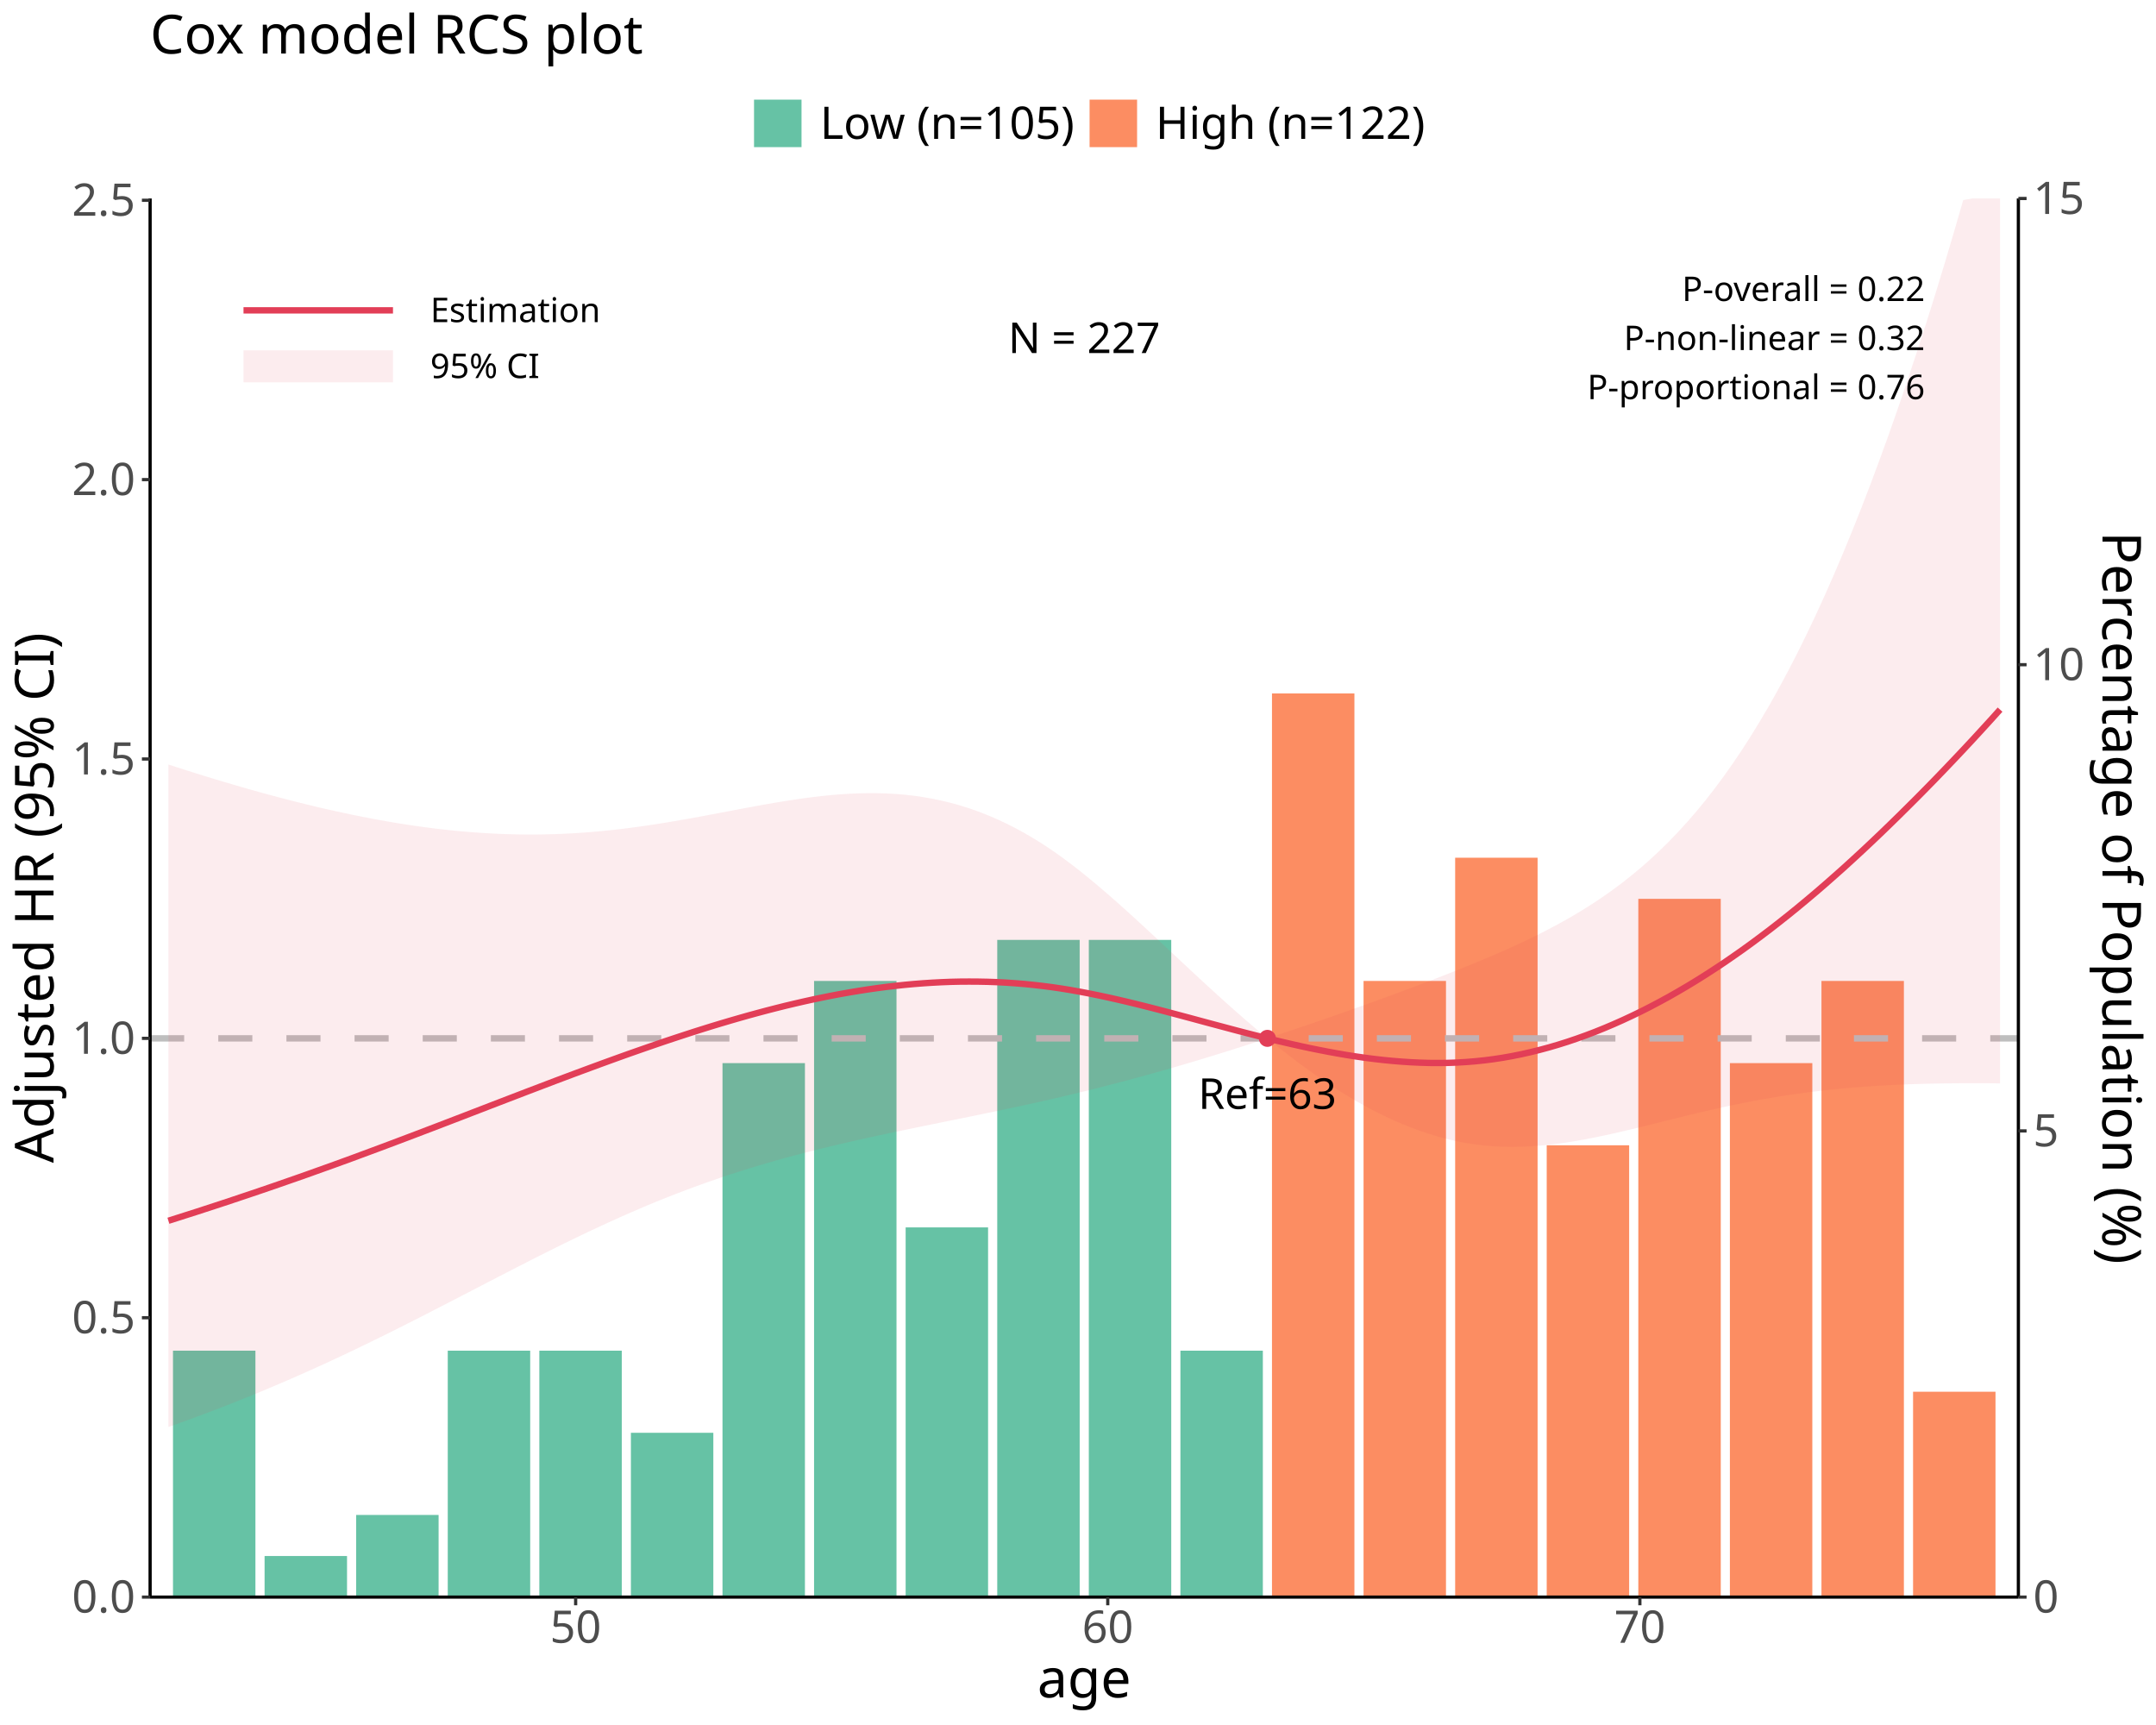
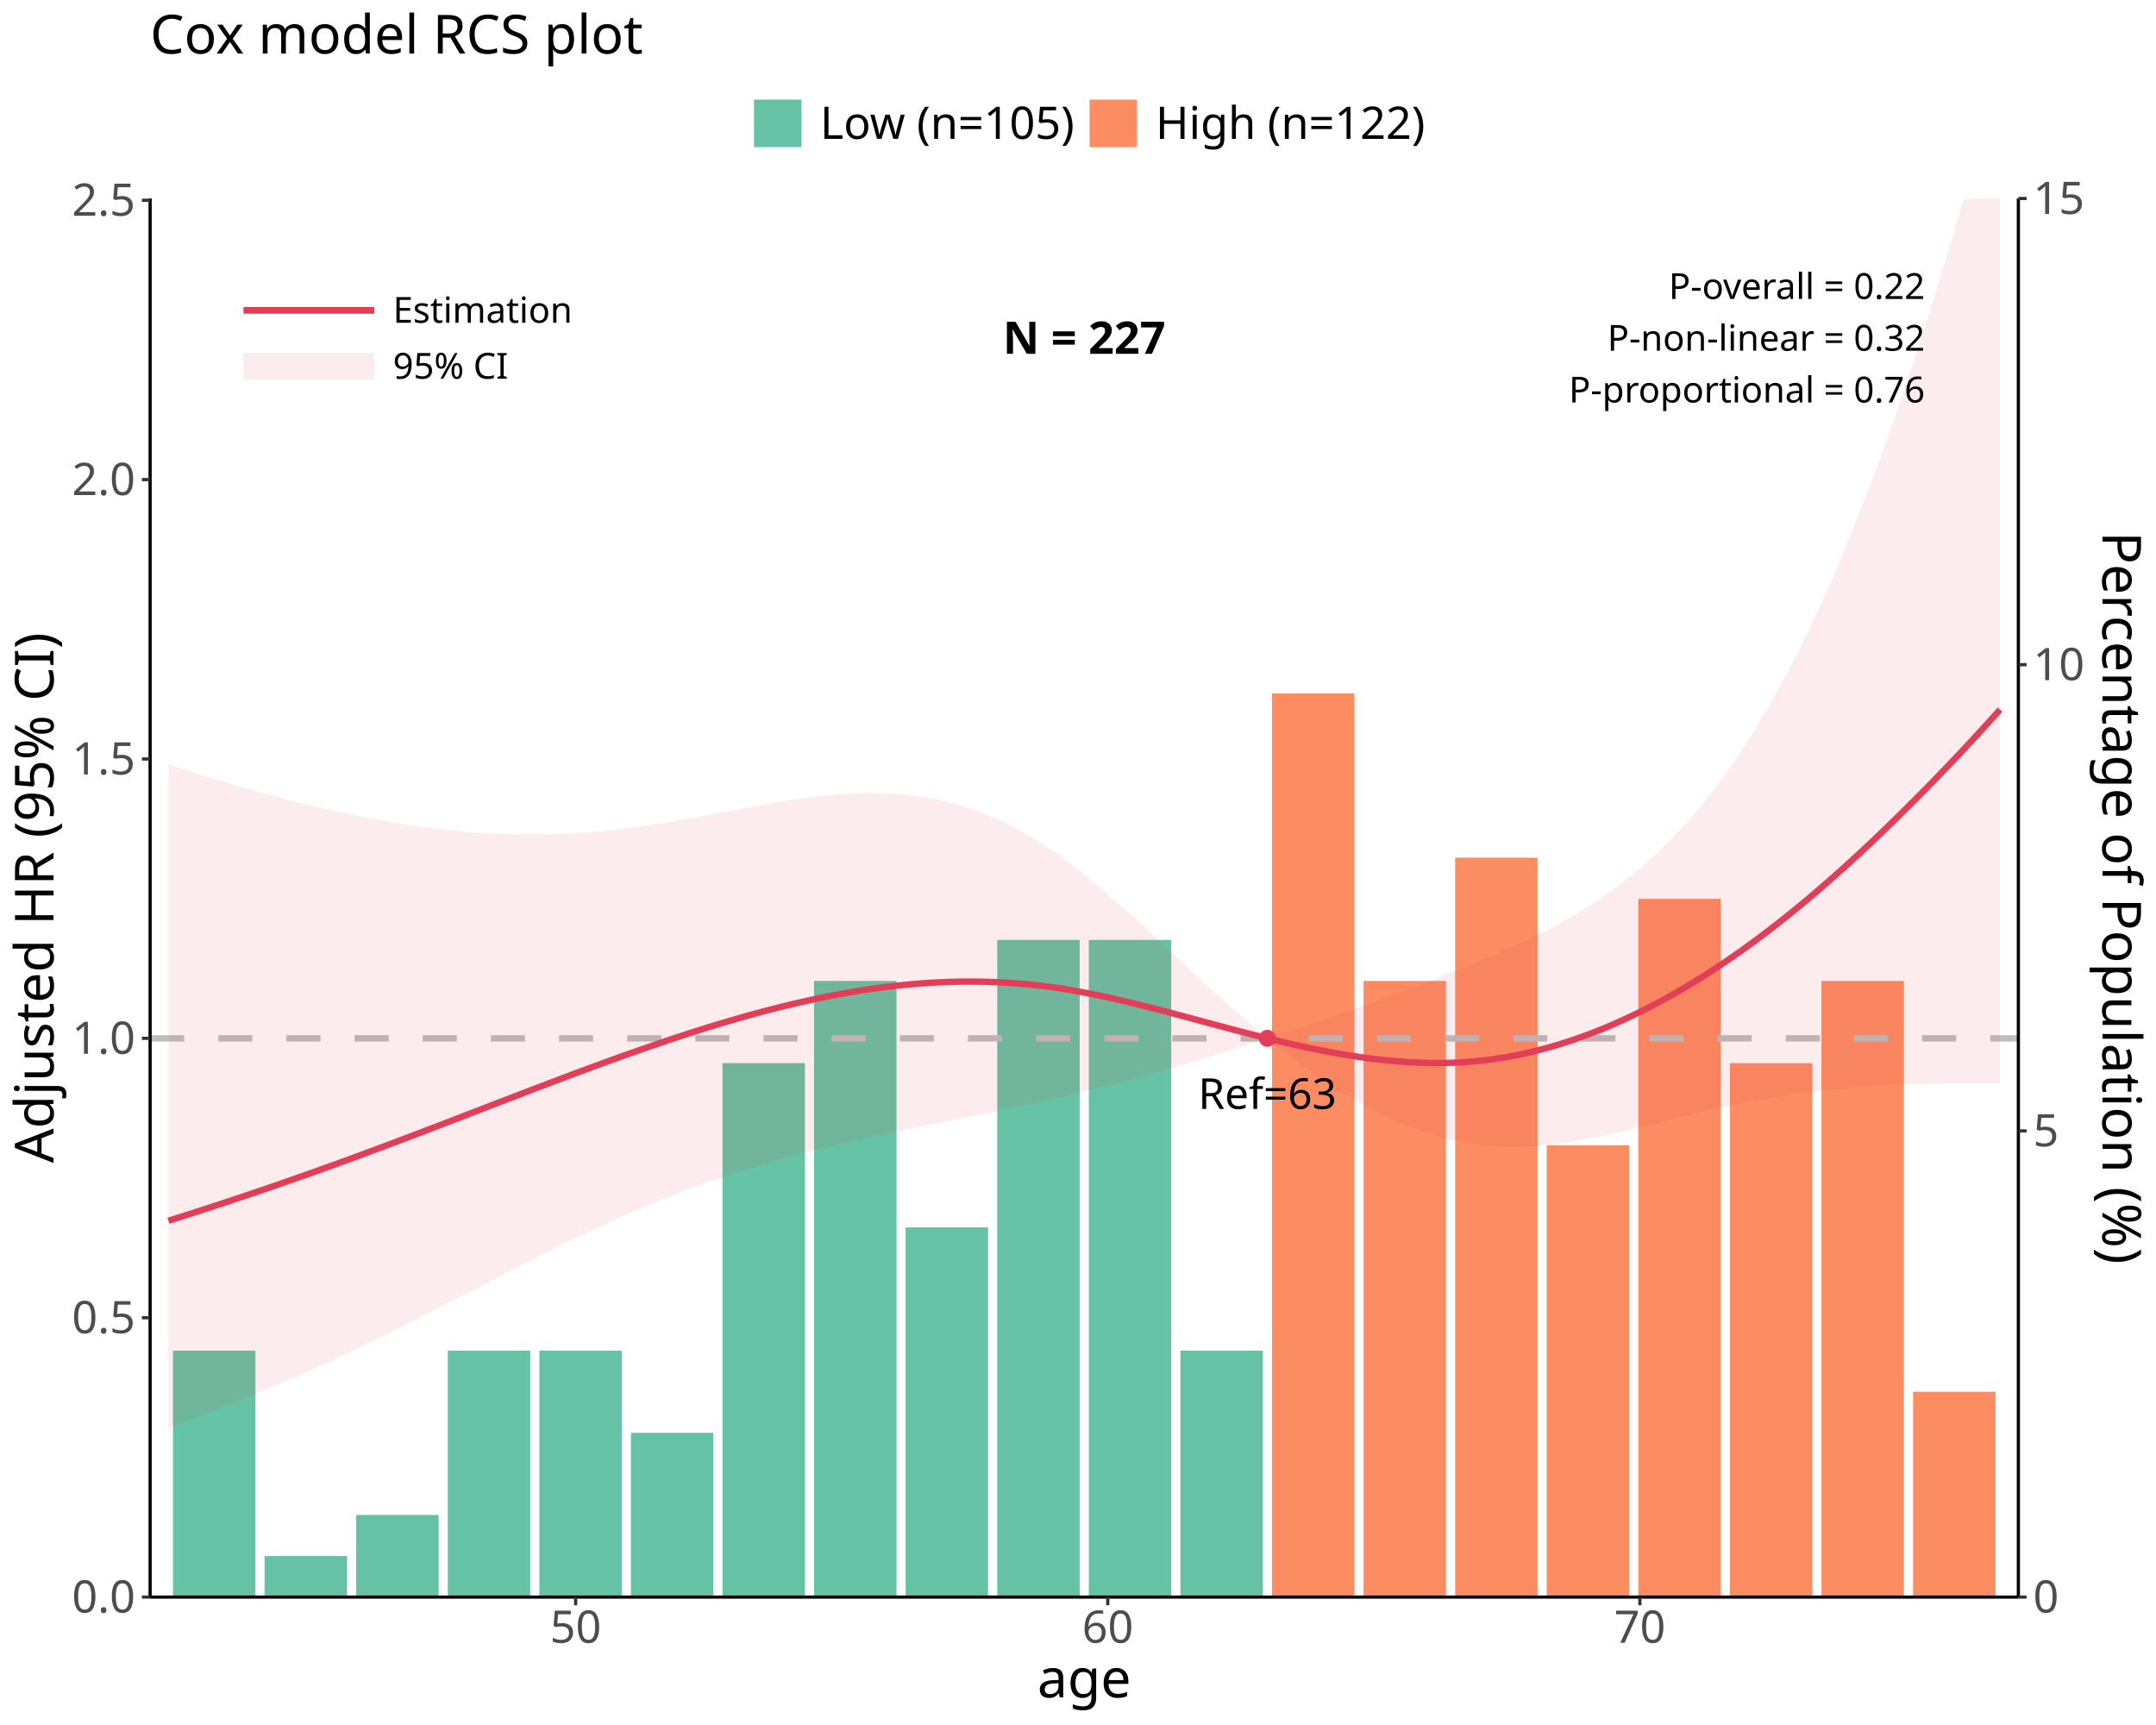
<svg xmlns="http://www.w3.org/2000/svg" class="svglite" data-engine-version="2.0" width="720.00pt" height="576.00pt" viewBox="0 0 720.00 576.00">
  <defs>
    <style type="text/css">
    .svglite line, .svglite polyline, .svglite polygon, .svglite path, .svglite rect, .svglite circle {
      fill: none;
      stroke: #000000;
      stroke-linecap: round;
      stroke-linejoin: round;
      stroke-miterlimit: 10.00;
    }
  </style>
  </defs>
  <rect width="100%" height="100%" style="stroke: none; fill: #FFFFFF;" />
  <defs>
    <clipPath id="cpMC4wMHw3MjAuMDB8MC4wMHw1NzYuMDA=">
      <rect x="0.00" y="0.00" width="720.00" height="576.00" />
    </clipPath>
  </defs>
  <g clip-path="url(#cpMC4wMHw3MjAuMDB8MC4wMHw1NzYuMDA=)">
    <rect x="0" y="0.00" width="720.00" height="576.00" style="stroke-width: 1.07; stroke: #FFFFFF; fill: #FFFFFF;" />
  </g>
  <defs>
    <clipPath id="cpNTAuMTN8Njc0LjA0fDY2LjI4fDUzMy4yOQ==">
      <rect x="50.13" y="66.28" width="623.91" height="467.01" />
    </clipPath>
  </defs>
  <g clip-path="url(#cpNTAuMTN8Njc0LjA0fDY2LjI4fDUzMy4yOQ==)">
    <rect x="50.13" y="66.28" width="623.91" height="467.01" style="stroke-width: 1.07; stroke: none; fill: #FFFFFF;" />
    <rect x="57.77" y="451.00" width="27.53" height="82.29" style="stroke-width: 1.07; stroke: none; stroke-linecap: butt; stroke-linejoin: miter; fill: #66C2A5;" />
    <rect x="88.36" y="519.57" width="27.53" height="13.72" style="stroke-width: 1.07; stroke: none; stroke-linecap: butt; stroke-linejoin: miter; fill: #66C2A5;" />
    <rect x="118.94" y="505.86" width="27.53" height="27.43" style="stroke-width: 1.07; stroke: none; stroke-linecap: butt; stroke-linejoin: miter; fill: #66C2A5;" />
    <rect x="149.53" y="451.00" width="27.53" height="82.29" style="stroke-width: 1.07; stroke: none; stroke-linecap: butt; stroke-linejoin: miter; fill: #66C2A5;" />
    <rect x="180.11" y="451.00" width="27.53" height="82.29" style="stroke-width: 1.07; stroke: none; stroke-linecap: butt; stroke-linejoin: miter; fill: #66C2A5;" />
    <rect x="210.69" y="478.43" width="27.53" height="54.86" style="stroke-width: 1.07; stroke: none; stroke-linecap: butt; stroke-linejoin: miter; fill: #66C2A5;" />
    <rect x="241.28" y="354.99" width="27.53" height="178.30" style="stroke-width: 1.07; stroke: none; stroke-linecap: butt; stroke-linejoin: miter; fill: #66C2A5;" />
    <rect x="271.86" y="327.56" width="27.53" height="205.73" style="stroke-width: 1.07; stroke: none; stroke-linecap: butt; stroke-linejoin: miter; fill: #66C2A5;" />
    <rect x="302.44" y="409.85" width="27.53" height="123.44" style="stroke-width: 1.07; stroke: none; stroke-linecap: butt; stroke-linejoin: miter; fill: #66C2A5;" />
    <rect x="333.03" y="313.84" width="27.53" height="219.45" style="stroke-width: 1.07; stroke: none; stroke-linecap: butt; stroke-linejoin: miter; fill: #66C2A5;" />
    <rect x="363.61" y="313.84" width="27.53" height="219.45" style="stroke-width: 1.07; stroke: none; stroke-linecap: butt; stroke-linejoin: miter; fill: #66C2A5;" />
    <rect x="394.20" y="451.00" width="27.53" height="82.29" style="stroke-width: 1.07; stroke: none; stroke-linecap: butt; stroke-linejoin: miter; fill: #66C2A5;" />
    <rect x="424.78" y="231.55" width="27.53" height="301.74" style="stroke-width: 1.07; stroke: none; stroke-linecap: butt; stroke-linejoin: miter; fill: #FC8D62;" />
    <rect x="455.36" y="327.56" width="27.53" height="205.73" style="stroke-width: 1.07; stroke: none; stroke-linecap: butt; stroke-linejoin: miter; fill: #FC8D62;" />
    <rect x="485.95" y="286.41" width="27.53" height="246.88" style="stroke-width: 1.07; stroke: none; stroke-linecap: butt; stroke-linejoin: miter; fill: #FC8D62;" />
    <rect x="516.53" y="382.42" width="27.53" height="150.87" style="stroke-width: 1.07; stroke: none; stroke-linecap: butt; stroke-linejoin: miter; fill: #FC8D62;" />
    <rect x="547.12" y="300.13" width="27.53" height="233.16" style="stroke-width: 1.07; stroke: none; stroke-linecap: butt; stroke-linejoin: miter; fill: #FC8D62;" />
    <rect x="577.70" y="354.99" width="27.53" height="178.30" style="stroke-width: 1.07; stroke: none; stroke-linecap: butt; stroke-linejoin: miter; fill: #FC8D62;" />
    <rect x="608.28" y="327.56" width="27.53" height="205.73" style="stroke-width: 1.07; stroke: none; stroke-linecap: butt; stroke-linejoin: miter; fill: #FC8D62;" />
    <rect x="638.87" y="464.71" width="27.53" height="68.58" style="stroke-width: 1.07; stroke: none; stroke-linecap: butt; stroke-linejoin: miter; fill: #FC8D62;" />
    <line x1="50.13" y1="346.72" x2="674.04" y2="346.72" style="stroke-width: 2.13; stroke: #BEBEBE; stroke-dasharray: 11.38,11.38; stroke-linecap: butt;" />
    <circle cx="423.25" cy="346.72" r="2.49" style="stroke-width: 0.71; stroke: #E23E57; fill: #E23E57;" />
    <polygon points="56.24,255.28 59.32,256.28 62.39,257.26 65.47,258.23 68.54,259.19 71.61,260.13 74.69,261.05 77.76,261.96 80.83,262.85 83.91,263.73 86.98,264.59 90.06,265.43 93.13,266.25 96.20,267.05 99.28,267.83 102.35,268.59 105.42,269.34 108.50,270.06 111.57,270.75 114.65,271.42 117.72,272.07 120.79,272.69 123.87,273.29 126.94,273.86 130.01,274.40 133.09,274.92 136.16,275.40 139.24,275.85 142.31,276.27 145.38,276.67 148.46,277.02 151.53,277.35 154.61,277.64 157.68,277.89 160.75,278.11 163.83,278.29 166.90,278.44 169.97,278.55 173.05,278.62 176.12,278.65 179.20,278.65 182.27,278.60 185.34,278.52 188.42,278.40 191.49,278.24 194.56,278.04 197.64,277.80 200.71,277.53 203.79,277.22 206.86,276.88 209.93,276.50 213.01,276.09 216.08,275.65 219.15,275.19 222.23,274.70 225.30,274.18 228.38,273.65 231.45,273.10 234.52,272.54 237.60,271.96 240.67,271.38 243.74,270.80 246.82,270.21 249.89,269.64 252.97,269.07 256.04,268.52 259.11,267.99 262.19,267.48 265.26,267.01 268.33,266.56 271.41,266.16 274.48,265.80 277.56,265.49 280.63,265.24 283.70,265.04 286.78,264.91 289.85,264.84 292.92,264.85 296.00,264.94 299.07,265.11 302.15,265.37 305.22,265.71 308.29,266.16 311.37,266.70 314.44,267.34 317.51,268.09 320.59,268.94 323.66,269.91 326.74,270.99 329.81,272.19 332.88,273.50 335.96,274.93 339.03,276.48 342.10,278.16 345.18,279.96 348.25,281.87 351.33,283.92 354.40,286.08 357.47,288.36 360.55,290.74 363.62,293.22 366.69,295.78 369.77,298.41 372.84,301.10 375.92,303.85 378.99,306.64 382.06,309.47 385.14,312.32 388.21,315.19 391.28,318.07 394.36,320.94 397.43,323.81 400.51,326.67 403.58,329.50 406.65,332.30 409.73,335.08 412.80,337.81 415.87,340.49 418.95,343.13 422.02,345.70 425.10,346.11 428.17,345.09 431.24,344.06 434.32,343.03 437.39,341.98 440.46,340.92 443.54,339.86 446.61,338.78 449.69,337.70 452.76,336.61 455.83,335.51 458.91,334.41 461.98,333.29 465.05,332.16 468.13,331.03 471.20,329.88 474.28,328.73 477.35,327.56 480.42,326.38 483.50,325.18 486.57,323.97 489.64,322.73 492.72,321.48 495.79,320.20 498.87,318.89 501.94,317.56 505.01,316.18 508.09,314.76 511.16,313.30 514.23,311.78 517.31,310.20 520.38,308.56 523.46,306.85 526.53,305.06 529.60,303.18 532.68,301.21 535.75,299.13 538.82,296.95 541.90,294.65 544.97,292.22 548.05,289.66 551.12,286.95 554.19,284.09 557.27,281.07 560.34,277.88 563.41,274.52 566.49,270.97 569.56,267.23 572.64,263.28 575.71,259.14 578.78,254.78 581.86,250.21 584.93,245.41 588.00,240.39 591.08,235.13 594.15,229.64 597.23,223.90 600.30,217.93 603.37,211.70 606.45,205.23 609.52,198.51 612.59,191.53 615.67,184.30 618.74,176.81 621.82,169.06 624.89,161.06 627.96,152.80 631.04,144.28 634.11,135.51 637.18,126.48 640.26,117.19 643.33,107.65 646.41,97.84 649.48,87.77 652.55,77.42 655.63,66.79 658.70,66.28 661.77,66.28 664.85,66.28 667.92,66.28 667.92,361.75 664.85,361.72 661.77,361.70 658.70,361.70 655.63,361.71 652.55,361.73 649.48,361.77 646.41,361.82 643.33,361.88 640.26,361.97 637.18,362.07 634.11,362.20 631.04,362.34 627.96,362.51 624.89,362.70 621.82,362.92 618.74,363.16 615.67,363.43 612.59,363.73 609.52,364.05 606.45,364.41 603.37,364.79 600.30,365.21 597.23,365.65 594.15,366.13 591.08,366.64 588.00,367.18 584.93,367.75 581.86,368.35 578.78,368.98 575.71,369.64 572.64,370.32 569.56,371.03 566.49,371.75 563.41,372.49 560.34,373.25 557.27,374.01 554.19,374.78 551.12,375.54 548.05,376.30 544.97,377.04 541.90,377.77 538.82,378.48 535.75,379.15 532.68,379.79 529.60,380.39 526.53,380.94 523.46,381.44 520.38,381.88 517.31,382.25 514.23,382.55 511.16,382.77 508.09,382.91 505.01,382.96 501.94,382.92 498.87,382.77 495.79,382.52 492.72,382.16 489.64,381.68 486.57,381.09 483.50,380.39 480.42,379.57 477.35,378.65 474.28,377.63 471.20,376.49 468.13,375.26 465.05,373.92 461.98,372.48 458.91,370.94 455.83,369.31 452.76,367.58 449.69,365.76 446.61,363.85 443.54,361.86 440.46,359.78 437.39,357.62 434.32,355.38 431.24,353.06 428.17,350.68 425.10,348.22 422.02,347.12 418.95,348.12 415.87,349.11 412.80,350.09 409.73,351.06 406.65,352.01 403.58,352.96 400.51,353.89 397.43,354.81 394.36,355.71 391.28,356.61 388.21,357.49 385.14,358.36 382.06,359.21 378.99,360.05 375.92,360.88 372.84,361.69 369.77,362.49 366.69,363.27 363.62,364.04 360.55,364.79 357.47,365.53 354.40,366.26 351.33,366.97 348.25,367.67 345.18,368.35 342.10,369.03 339.03,369.69 335.96,370.34 332.88,370.99 329.81,371.63 326.74,372.27 323.66,372.90 320.59,373.52 317.51,374.15 314.44,374.77 311.37,375.40 308.29,376.03 305.22,376.66 302.15,377.30 299.07,377.94 296.00,378.59 292.92,379.25 289.85,379.92 286.78,380.60 283.70,381.30 280.63,382.01 277.56,382.73 274.48,383.48 271.41,384.24 268.33,385.03 265.26,385.83 262.19,386.66 259.11,387.52 256.04,388.40 252.97,389.31 249.89,390.24 246.82,391.21 243.74,392.20 240.67,393.23 237.60,394.28 234.52,395.37 231.45,396.49 228.38,397.64 225.30,398.82 222.23,400.03 219.15,401.27 216.08,402.54 213.01,403.85 209.93,405.18 206.86,406.54 203.79,407.93 200.71,409.34 197.64,410.77 194.56,412.23 191.49,413.71 188.42,415.21 185.34,416.73 182.27,418.26 179.20,419.81 176.12,421.37 173.05,422.94 169.97,424.52 166.90,426.10 163.83,427.69 160.75,429.28 157.68,430.88 154.61,432.47 151.53,434.06 148.46,435.65 145.38,437.23 142.31,438.81 139.24,440.38 136.16,441.93 133.09,443.48 130.01,445.02 126.94,446.54 123.87,448.04 120.79,449.53 117.72,451.01 114.65,452.47 111.57,453.91 108.50,455.33 105.42,456.73 102.35,458.11 99.28,459.47 96.20,460.82 93.13,462.14 90.06,463.44 86.98,464.73 83.91,465.99 80.83,467.23 77.76,468.46 74.69,469.66 71.61,470.85 68.54,472.01 65.47,473.16 62.39,474.29 59.32,475.40 56.24,476.49 " style="stroke-width: 0.00; stroke: none; stroke-linecap: butt; fill: #E23E57; fill-opacity: 0.10;" />
    <polyline points="56.24,255.28 59.32,256.28 62.39,257.26 65.47,258.23 68.54,259.19 71.61,260.13 74.69,261.05 77.76,261.96 80.83,262.85 83.91,263.73 86.98,264.59 90.06,265.43 93.13,266.25 96.20,267.05 99.28,267.83 102.35,268.59 105.42,269.34 108.50,270.06 111.57,270.75 114.65,271.42 117.72,272.07 120.79,272.69 123.87,273.29 126.94,273.86 130.01,274.40 133.09,274.92 136.16,275.40 139.24,275.85 142.31,276.27 145.38,276.67 148.46,277.02 151.53,277.35 154.61,277.64 157.68,277.89 160.75,278.11 163.83,278.29 166.90,278.44 169.97,278.55 173.05,278.62 176.12,278.65 179.20,278.65 182.27,278.60 185.34,278.52 188.42,278.40 191.49,278.24 194.56,278.04 197.64,277.80 200.71,277.53 203.79,277.22 206.86,276.88 209.93,276.50 213.01,276.09 216.08,275.65 219.15,275.19 222.23,274.70 225.30,274.18 228.38,273.65 231.45,273.10 234.52,272.54 237.60,271.96 240.67,271.38 243.74,270.80 246.82,270.21 249.89,269.64 252.97,269.07 256.04,268.52 259.11,267.99 262.19,267.48 265.26,267.01 268.33,266.56 271.41,266.16 274.48,265.80 277.56,265.49 280.63,265.24 283.70,265.04 286.78,264.91 289.85,264.84 292.92,264.85 296.00,264.94 299.07,265.11 302.15,265.37 305.22,265.71 308.29,266.16 311.37,266.70 314.44,267.34 317.51,268.09 320.59,268.94 323.66,269.91 326.74,270.99 329.81,272.19 332.88,273.50 335.96,274.93 339.03,276.48 342.10,278.16 345.18,279.96 348.25,281.87 351.33,283.92 354.40,286.08 357.47,288.36 360.55,290.74 363.62,293.22 366.69,295.78 369.77,298.41 372.84,301.10 375.92,303.85 378.99,306.64 382.06,309.47 385.14,312.32 388.21,315.19 391.28,318.07 394.36,320.94 397.43,323.81 400.51,326.67 403.58,329.50 406.65,332.30 409.73,335.08 412.80,337.81 415.87,340.49 418.95,343.13 422.02,345.70 425.10,346.11 428.17,345.09 431.24,344.06 434.32,343.03 437.39,341.98 440.46,340.92 443.54,339.86 446.61,338.78 449.69,337.70 452.76,336.61 455.83,335.51 458.91,334.41 461.98,333.29 465.05,332.16 468.13,331.03 471.20,329.88 474.28,328.73 477.35,327.56 480.42,326.38 483.50,325.18 486.57,323.97 489.64,322.73 492.72,321.48 495.79,320.20 498.87,318.89 501.94,317.56 505.01,316.18 508.09,314.76 511.16,313.30 514.23,311.78 517.31,310.20 520.38,308.56 523.46,306.85 526.53,305.06 529.60,303.18 532.68,301.21 535.75,299.13 538.82,296.95 541.90,294.65 544.97,292.22 548.05,289.66 551.12,286.95 554.19,284.09 557.27,281.07 560.34,277.88 563.41,274.52 566.49,270.97 569.56,267.23 572.64,263.28 575.71,259.14 578.78,254.78 581.86,250.21 584.93,245.41 588.00,240.39 591.08,235.13 594.15,229.64 597.23,223.90 600.30,217.93 603.37,211.70 606.45,205.23 609.52,198.51 612.59,191.53 615.67,184.30 618.74,176.81 621.82,169.06 624.89,161.06 627.96,152.80 631.04,144.28 634.11,135.51 637.18,126.48 640.26,117.19 643.33,107.65 646.41,97.84 649.48,87.77 652.55,77.42 655.63,66.79 658.70,66.28 661.77,66.28 664.85,66.28 667.92,66.28 " style="stroke-width: 1.07; stroke: none; stroke-linecap: butt;" />
    <polyline points="667.92,361.75 664.85,361.72 661.77,361.70 658.70,361.70 655.63,361.71 652.55,361.73 649.48,361.77 646.41,361.82 643.33,361.88 640.26,361.97 637.18,362.07 634.11,362.20 631.04,362.34 627.96,362.51 624.89,362.70 621.82,362.92 618.74,363.16 615.67,363.43 612.59,363.73 609.52,364.05 606.45,364.41 603.37,364.79 600.30,365.21 597.23,365.65 594.15,366.13 591.08,366.64 588.00,367.18 584.93,367.75 581.86,368.35 578.78,368.98 575.71,369.64 572.64,370.32 569.56,371.03 566.49,371.75 563.41,372.49 560.34,373.25 557.27,374.01 554.19,374.78 551.12,375.54 548.05,376.30 544.97,377.04 541.90,377.77 538.82,378.48 535.75,379.15 532.68,379.79 529.60,380.39 526.53,380.94 523.46,381.44 520.38,381.88 517.31,382.25 514.23,382.55 511.16,382.77 508.09,382.91 505.01,382.96 501.94,382.92 498.87,382.77 495.79,382.52 492.72,382.16 489.64,381.68 486.57,381.09 483.50,380.39 480.42,379.57 477.35,378.65 474.28,377.63 471.20,376.49 468.13,375.26 465.05,373.92 461.98,372.48 458.91,370.94 455.83,369.31 452.76,367.58 449.69,365.76 446.61,363.85 443.54,361.86 440.46,359.78 437.39,357.62 434.32,355.38 431.24,353.06 428.17,350.68 425.10,348.22 422.02,347.12 418.95,348.12 415.87,349.11 412.80,350.09 409.73,351.06 406.65,352.01 403.58,352.96 400.51,353.89 397.43,354.81 394.36,355.71 391.28,356.61 388.21,357.49 385.14,358.36 382.06,359.21 378.99,360.05 375.92,360.88 372.84,361.69 369.77,362.49 366.69,363.27 363.62,364.04 360.55,364.79 357.47,365.53 354.40,366.26 351.33,366.97 348.25,367.67 345.18,368.35 342.10,369.03 339.03,369.69 335.96,370.34 332.88,370.99 329.81,371.63 326.74,372.27 323.66,372.90 320.59,373.52 317.51,374.15 314.44,374.77 311.37,375.40 308.29,376.03 305.22,376.66 302.15,377.30 299.07,377.94 296.00,378.59 292.92,379.25 289.85,379.92 286.78,380.60 283.70,381.30 280.63,382.01 277.56,382.73 274.48,383.48 271.41,384.24 268.33,385.03 265.26,385.83 262.19,386.66 259.11,387.52 256.04,388.40 252.97,389.31 249.89,390.24 246.82,391.21 243.74,392.20 240.67,393.23 237.60,394.28 234.52,395.37 231.45,396.49 228.38,397.64 225.30,398.82 222.23,400.03 219.15,401.27 216.08,402.54 213.01,403.85 209.93,405.18 206.86,406.54 203.79,407.93 200.71,409.34 197.64,410.77 194.56,412.23 191.49,413.71 188.42,415.21 185.34,416.73 182.27,418.26 179.20,419.81 176.12,421.37 173.05,422.94 169.97,424.52 166.90,426.10 163.83,427.69 160.75,429.28 157.68,430.88 154.61,432.47 151.53,434.06 148.46,435.65 145.38,437.23 142.31,438.81 139.24,440.38 136.16,441.93 133.09,443.48 130.01,445.02 126.94,446.54 123.87,448.04 120.79,449.53 117.72,451.01 114.65,452.47 111.57,453.91 108.50,455.33 105.42,456.73 102.35,458.11 99.28,459.47 96.20,460.82 93.13,462.14 90.06,463.44 86.98,464.73 83.91,465.99 80.83,467.23 77.76,468.46 74.69,469.66 71.61,470.85 68.54,472.01 65.47,473.16 62.39,474.29 59.32,475.40 56.24,476.49 " style="stroke-width: 1.07; stroke: none; stroke-linecap: butt;" />
    <text x="423.25" y="370.27" text-anchor="middle" style="font-size: 14.23px; font-family: sans;" textLength="46.28px" lengthAdjust="spacingAndGlyphs">Ref=63</text>
    <polyline points="56.24,407.63 59.32,406.65 62.39,405.67 65.47,404.69 68.54,403.69 71.61,402.69 74.69,401.68 77.76,400.66 80.83,399.63 83.91,398.60 86.98,397.56 90.06,396.51 93.13,395.45 96.20,394.38 99.28,393.31 102.35,392.23 105.42,391.13 108.50,390.03 111.57,388.93 114.65,387.81 117.72,386.69 120.79,385.55 123.87,384.41 126.94,383.27 130.01,382.12 133.09,380.96 136.16,379.80 139.24,378.63 142.31,377.46 145.38,376.29 148.46,375.11 151.53,373.93 154.61,372.75 157.68,371.56 160.75,370.38 163.83,369.19 166.90,368.01 169.97,366.83 173.05,365.65 176.12,364.47 179.20,363.30 182.27,362.13 185.34,360.96 188.42,359.80 191.49,358.65 194.56,357.51 197.64,356.37 200.71,355.24 203.79,354.12 206.86,353.01 209.93,351.91 213.01,350.83 216.08,349.76 219.15,348.70 222.23,347.65 225.30,346.63 228.38,345.62 231.45,344.62 234.52,343.65 237.60,342.69 240.67,341.76 243.74,340.85 246.82,339.96 249.89,339.09 252.97,338.25 256.04,337.43 259.11,336.64 262.19,335.87 265.26,335.14 268.33,334.43 271.41,333.75 274.48,333.11 277.56,332.49 280.63,331.91 283.70,331.37 286.78,330.86 289.85,330.38 292.92,329.94 296.00,329.54 299.07,329.18 302.15,328.85 305.22,328.57 308.29,328.33 311.37,328.13 314.44,327.97 317.51,327.85 320.59,327.78 323.66,327.76 326.74,327.78 329.81,327.84 332.88,327.95 335.96,328.11 339.03,328.32 342.10,328.57 345.18,328.88 348.25,329.23 351.33,329.63 354.40,330.08 357.47,330.58 360.55,331.13 363.62,331.71 366.69,332.34 369.77,332.99 372.84,333.68 375.92,334.40 378.99,335.14 382.06,335.90 385.14,336.68 388.21,337.48 391.28,338.29 394.36,339.11 397.43,339.93 400.51,340.76 403.58,341.59 406.65,342.41 409.73,343.23 412.80,344.05 415.87,344.85 418.95,345.64 422.02,346.41 425.10,347.17 428.17,347.91 431.24,348.62 434.32,349.31 437.39,349.97 440.46,350.59 443.54,351.19 446.61,351.75 449.69,352.28 452.76,352.76 455.83,353.20 458.91,353.60 461.98,353.95 465.05,354.25 468.13,354.50 471.20,354.70 474.28,354.84 477.35,354.93 480.42,354.95 483.50,354.91 486.57,354.80 489.64,354.62 492.72,354.37 495.79,354.05 498.87,353.65 501.94,353.18 505.01,352.63 508.09,352.01 511.16,351.32 514.23,350.56 517.31,349.73 520.38,348.83 523.46,347.86 526.53,346.82 529.60,345.72 532.68,344.55 535.75,343.31 538.82,342.01 541.90,340.64 544.97,339.21 548.05,337.72 551.12,336.16 554.19,334.54 557.27,332.86 560.34,331.11 563.41,329.31 566.49,327.44 569.56,325.51 572.64,323.52 575.71,321.48 578.78,319.37 581.86,317.21 584.93,314.99 588.00,312.71 591.08,310.38 594.15,307.99 597.23,305.55 600.30,303.06 603.37,300.51 606.45,297.91 609.52,295.26 612.59,292.56 615.67,289.82 618.74,287.02 621.82,284.18 624.89,281.30 627.96,278.38 631.04,275.41 634.11,272.41 637.18,269.37 640.26,266.30 643.33,263.19 646.41,260.04 649.48,256.85 652.55,253.63 655.63,250.37 658.70,247.08 661.77,243.74 664.85,240.37 667.92,236.95 " style="stroke-width: 2.13; stroke: #E23E57; stroke-linecap: butt;" />
-     <text x="362.08" y="117.88" text-anchor="middle" style="font-size: 14.23px; font-family: sans;" textLength="50.23px" lengthAdjust="spacingAndGlyphs">N = 227</text>
-     <line x1="81.32" y1="103.64" x2="131.24" y2="103.64" style="stroke-width: 2.13; stroke: #E23E57; stroke-linecap: butt;" />
-     <line x1="81.32" y1="122.32" x2="131.24" y2="122.32" style="stroke-width: 10.67; stroke: #E23E57; stroke-opacity: 0.10; stroke-linecap: butt;" />
-     <text x="143.71" y="107.56" style="font-size: 11.38px; font-family: sans;" textLength="53.14px" lengthAdjust="spacingAndGlyphs">Estimation</text>
-     <text x="143.71" y="126.24" style="font-size: 11.38px; font-family: sans;" textLength="37.33px" lengthAdjust="spacingAndGlyphs">95% CI</text>
-     <text x="642.84" y="100.51" text-anchor="end" style="font-size: 11.38px; font-family: sans;" textLength="80.04px" lengthAdjust="spacingAndGlyphs">P-overall = 0.22</text>
-     <text x="642.84" y="116.90" text-anchor="end" style="font-size: 11.38px; font-family: sans;" textLength="97.12px" lengthAdjust="spacingAndGlyphs">P-non-linear = 0.32</text>
-     <text x="642.84" y="133.29" text-anchor="end" style="font-size: 11.38px; font-family: sans;" textLength="106.62px" lengthAdjust="spacingAndGlyphs">P-proportional = 0.76</text>
+     <text x="362.08" y="118.14" text-anchor="middle" style="font-size: 15.00px; font-weight: bold; font-family: sans;" textLength="52.97px" lengthAdjust="spacingAndGlyphs">N = 227</text>
+     <line x1="81.32" y1="103.64" x2="125.00" y2="103.64" style="stroke-width: 2.25; stroke: #E23E57; stroke-linecap: butt;" />
+     <line x1="81.32" y1="122.32" x2="125.00" y2="122.32" style="stroke-width: 9.00; stroke: #E23E57; stroke-opacity: 0.098; stroke-linecap: butt;" />
+     <text x="131.24" y="107.77" style="font-size: 12.00px; font-family: sans;" textLength="56.03px" lengthAdjust="spacingAndGlyphs">Estimation</text>
+     <text x="131.24" y="126.45" style="font-size: 12.00px; font-family: sans;" textLength="39.36px" lengthAdjust="spacingAndGlyphs">95% CI</text>
+     <text x="642.84" y="99.83" text-anchor="end" style="font-size: 12.00px; font-family: sans;" textLength="84.39px" lengthAdjust="spacingAndGlyphs">P-overall = 0.22</text>
+     <text x="642.84" y="117.11" text-anchor="end" style="font-size: 12.00px; font-family: sans;" textLength="102.41px" lengthAdjust="spacingAndGlyphs">P-non-linear = 0.32</text>
+     <text x="642.84" y="134.39" text-anchor="end" style="font-size: 12.00px; font-family: sans;" textLength="112.41px" lengthAdjust="spacingAndGlyphs">P-proportional = 0.76</text>
  </g>
  <g clip-path="url(#cpMC4wMHw3MjAuMDB8MC4wMHw1NzYuMDA=)">
    <polyline points="50.13,533.29 50.13,66.28 " style="stroke-width: 1.07; stroke-linecap: butt;" />
    <text x="45.20" y="538.45" text-anchor="end" style="font-size: 15.00px; fill: #4D4D4D; font-family: sans;" textLength="20.85px" lengthAdjust="spacingAndGlyphs">0.0</text>
    <text x="45.20" y="445.17" text-anchor="end" style="font-size: 15.00px; fill: #4D4D4D; font-family: sans;" textLength="20.85px" lengthAdjust="spacingAndGlyphs">0.5</text>
    <text x="45.20" y="351.88" text-anchor="end" style="font-size: 15.00px; fill: #4D4D4D; font-family: sans;" textLength="20.85px" lengthAdjust="spacingAndGlyphs">1.0</text>
    <text x="45.20" y="258.60" text-anchor="end" style="font-size: 15.00px; fill: #4D4D4D; font-family: sans;" textLength="20.85px" lengthAdjust="spacingAndGlyphs">1.5</text>
    <text x="45.20" y="165.31" text-anchor="end" style="font-size: 15.00px; fill: #4D4D4D; font-family: sans;" textLength="20.85px" lengthAdjust="spacingAndGlyphs">2.0</text>
    <text x="45.20" y="72.03" text-anchor="end" style="font-size: 15.00px; fill: #4D4D4D; font-family: sans;" textLength="20.85px" lengthAdjust="spacingAndGlyphs">2.5</text>
    <polyline points="47.39,533.29 50.13,533.29 " style="stroke-width: 1.07; stroke: #333333; stroke-linecap: butt;" />
    <polyline points="47.39,440.00 50.13,440.00 " style="stroke-width: 1.07; stroke: #333333; stroke-linecap: butt;" />
    <polyline points="47.39,346.72 50.13,346.72 " style="stroke-width: 1.07; stroke: #333333; stroke-linecap: butt;" />
    <polyline points="47.39,253.44 50.13,253.44 " style="stroke-width: 1.07; stroke: #333333; stroke-linecap: butt;" />
    <polyline points="47.39,160.15 50.13,160.15 " style="stroke-width: 1.07; stroke: #333333; stroke-linecap: butt;" />
    <polyline points="47.39,66.87 50.13,66.87 " style="stroke-width: 1.07; stroke: #333333; stroke-linecap: butt;" />
    <polyline points="674.04,533.29 674.04,66.28 " style="stroke-width: 1.07; stroke-linecap: butt;" />
    <polyline points="676.78,533.29 674.04,533.29 " style="stroke-width: 1.07; stroke: #333333; stroke-linecap: butt;" />
    <polyline points="676.78,377.62 674.04,377.62 " style="stroke-width: 1.07; stroke: #333333; stroke-linecap: butt;" />
    <polyline points="676.78,221.95 674.04,221.95 " style="stroke-width: 1.07; stroke: #333333; stroke-linecap: butt;" />
    <polyline points="676.78,66.28 674.04,66.28 " style="stroke-width: 1.07; stroke: #333333; stroke-linecap: butt;" />
    <text x="678.97" y="538.45" style="font-size: 15.00px; fill: #4D4D4D; font-family: sans;" textLength="8.34px" lengthAdjust="spacingAndGlyphs">0</text>
    <text x="678.97" y="382.78" style="font-size: 15.00px; fill: #4D4D4D; font-family: sans;" textLength="8.34px" lengthAdjust="spacingAndGlyphs">5</text>
    <text x="678.97" y="227.11" style="font-size: 15.00px; fill: #4D4D4D; font-family: sans;" textLength="16.69px" lengthAdjust="spacingAndGlyphs">10</text>
    <text x="678.97" y="71.44" style="font-size: 15.00px; fill: #4D4D4D; font-family: sans;" textLength="16.69px" lengthAdjust="spacingAndGlyphs">15</text>
    <polyline points="50.13,533.29 674.04,533.29 " style="stroke-width: 1.07; stroke-linecap: butt;" />
    <polyline points="192.24,536.03 192.24,533.29 " style="stroke-width: 1.07; stroke: #333333; stroke-linecap: butt;" />
    <polyline points="369.94,536.03 369.94,533.29 " style="stroke-width: 1.07; stroke: #333333; stroke-linecap: butt;" />
    <polyline points="547.64,536.03 547.64,533.29 " style="stroke-width: 1.07; stroke: #333333; stroke-linecap: butt;" />
    <text x="192.24" y="548.54" text-anchor="middle" style="font-size: 15.00px; fill: #4D4D4D; font-family: sans;" textLength="16.69px" lengthAdjust="spacingAndGlyphs">50</text>
    <text x="369.94" y="548.54" text-anchor="middle" style="font-size: 15.00px; fill: #4D4D4D; font-family: sans;" textLength="16.69px" lengthAdjust="spacingAndGlyphs">60</text>
    <text x="547.64" y="548.54" text-anchor="middle" style="font-size: 15.00px; fill: #4D4D4D; font-family: sans;" textLength="16.69px" lengthAdjust="spacingAndGlyphs">70</text>
    <text x="362.08" y="566.78" text-anchor="middle" style="font-size: 18.00px; font-family: sans;" textLength="30.03px" lengthAdjust="spacingAndGlyphs">age</text>
    <text transform="translate(17.87,299.78) rotate(-90)" text-anchor="middle" style="font-size: 18.00px; font-family: sans;" textLength="177.09px" lengthAdjust="spacingAndGlyphs">Adjusted HR (95% CI)</text>
    <text transform="translate(702.13,299.78) rotate(90)" text-anchor="middle" style="font-size: 18.00px; font-family: sans;" textLength="235.16px" lengthAdjust="spacingAndGlyphs">Percentage of Population (%)</text>
    <rect x="245.62" y="27.08" width="232.92" height="28.24" style="stroke-width: 1.07; stroke: none; fill: #FFFFFF;" />
    <rect x="251.10" y="32.56" width="17.28" height="17.28" style="stroke-width: 1.07; stroke: none; fill: #FFFFFF;" />
    <rect x="251.81" y="33.27" width="15.86" height="15.86" style="stroke-width: 1.07; stroke: none; stroke-linecap: butt; stroke-linejoin: miter; fill: #66C2A5;" />
    <rect x="363.16" y="32.56" width="17.28" height="17.28" style="stroke-width: 1.07; stroke: none; fill: #FFFFFF;" />
    <rect x="363.87" y="33.27" width="15.86" height="15.86" style="stroke-width: 1.07; stroke: none; stroke-linecap: butt; stroke-linejoin: miter; fill: #FC8D62;" />
    <text x="273.86" y="46.36" style="font-size: 15.00px; font-family: sans;" textLength="83.82px" lengthAdjust="spacingAndGlyphs">Low (n=105)</text>
    <text x="385.92" y="46.36" style="font-size: 15.00px; font-family: sans;" textLength="87.15px" lengthAdjust="spacingAndGlyphs">High (n=122)</text>
    <text x="50.13" y="17.87" style="font-size: 18.00px; font-family: sans;" textLength="163.09px" lengthAdjust="spacingAndGlyphs">Cox model RCS plot</text>
  </g>
</svg>
